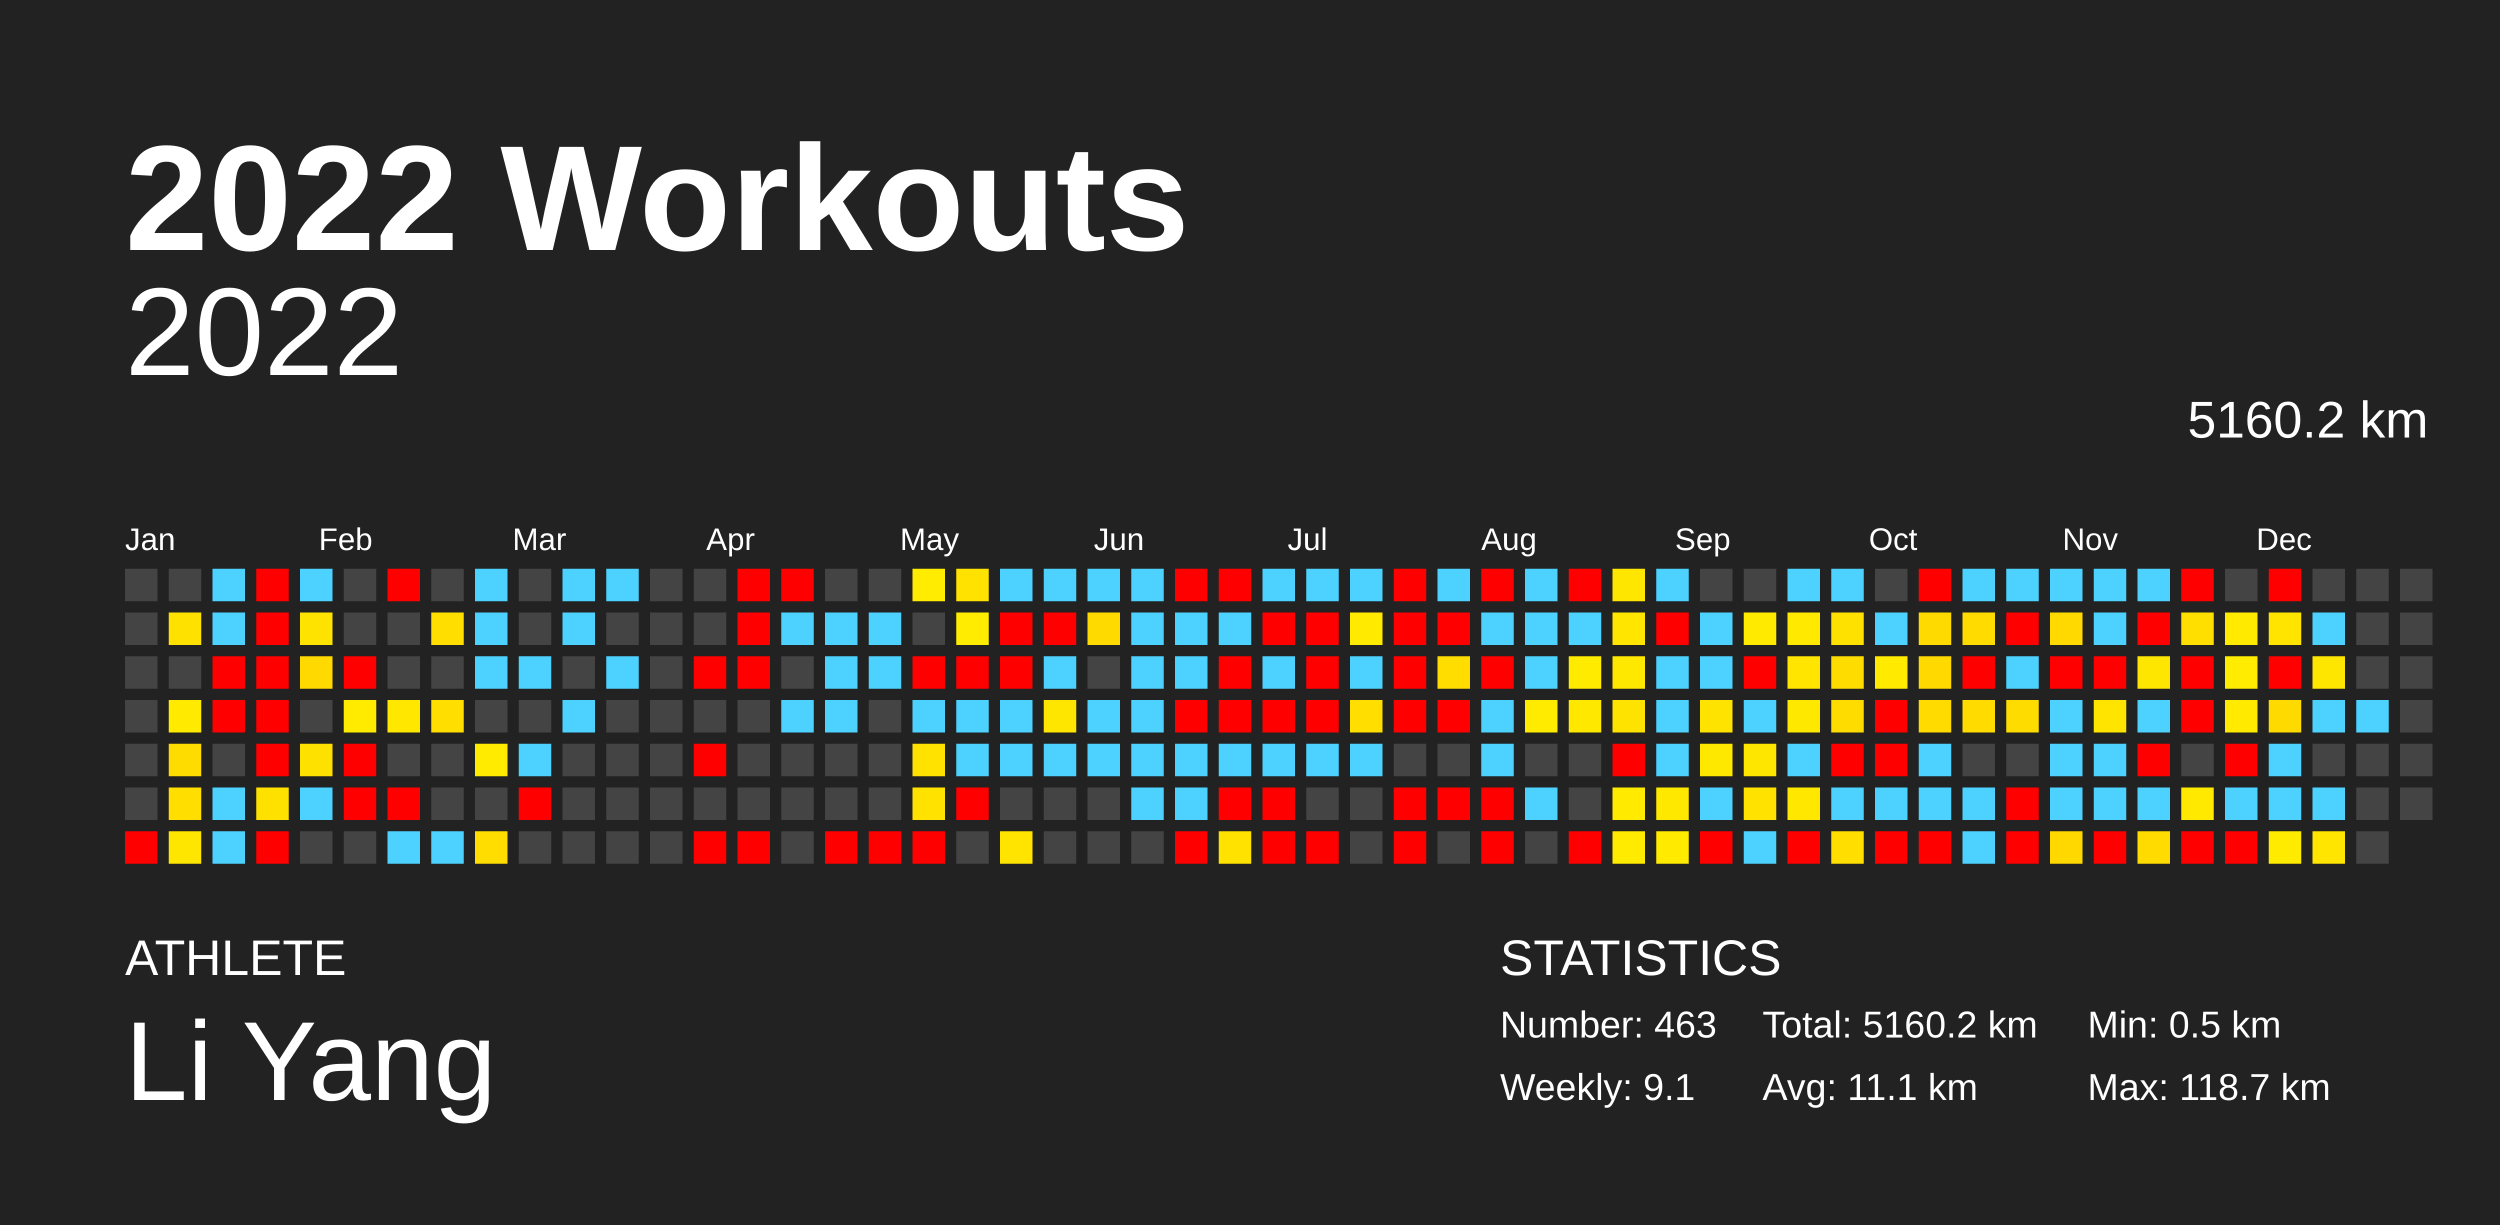
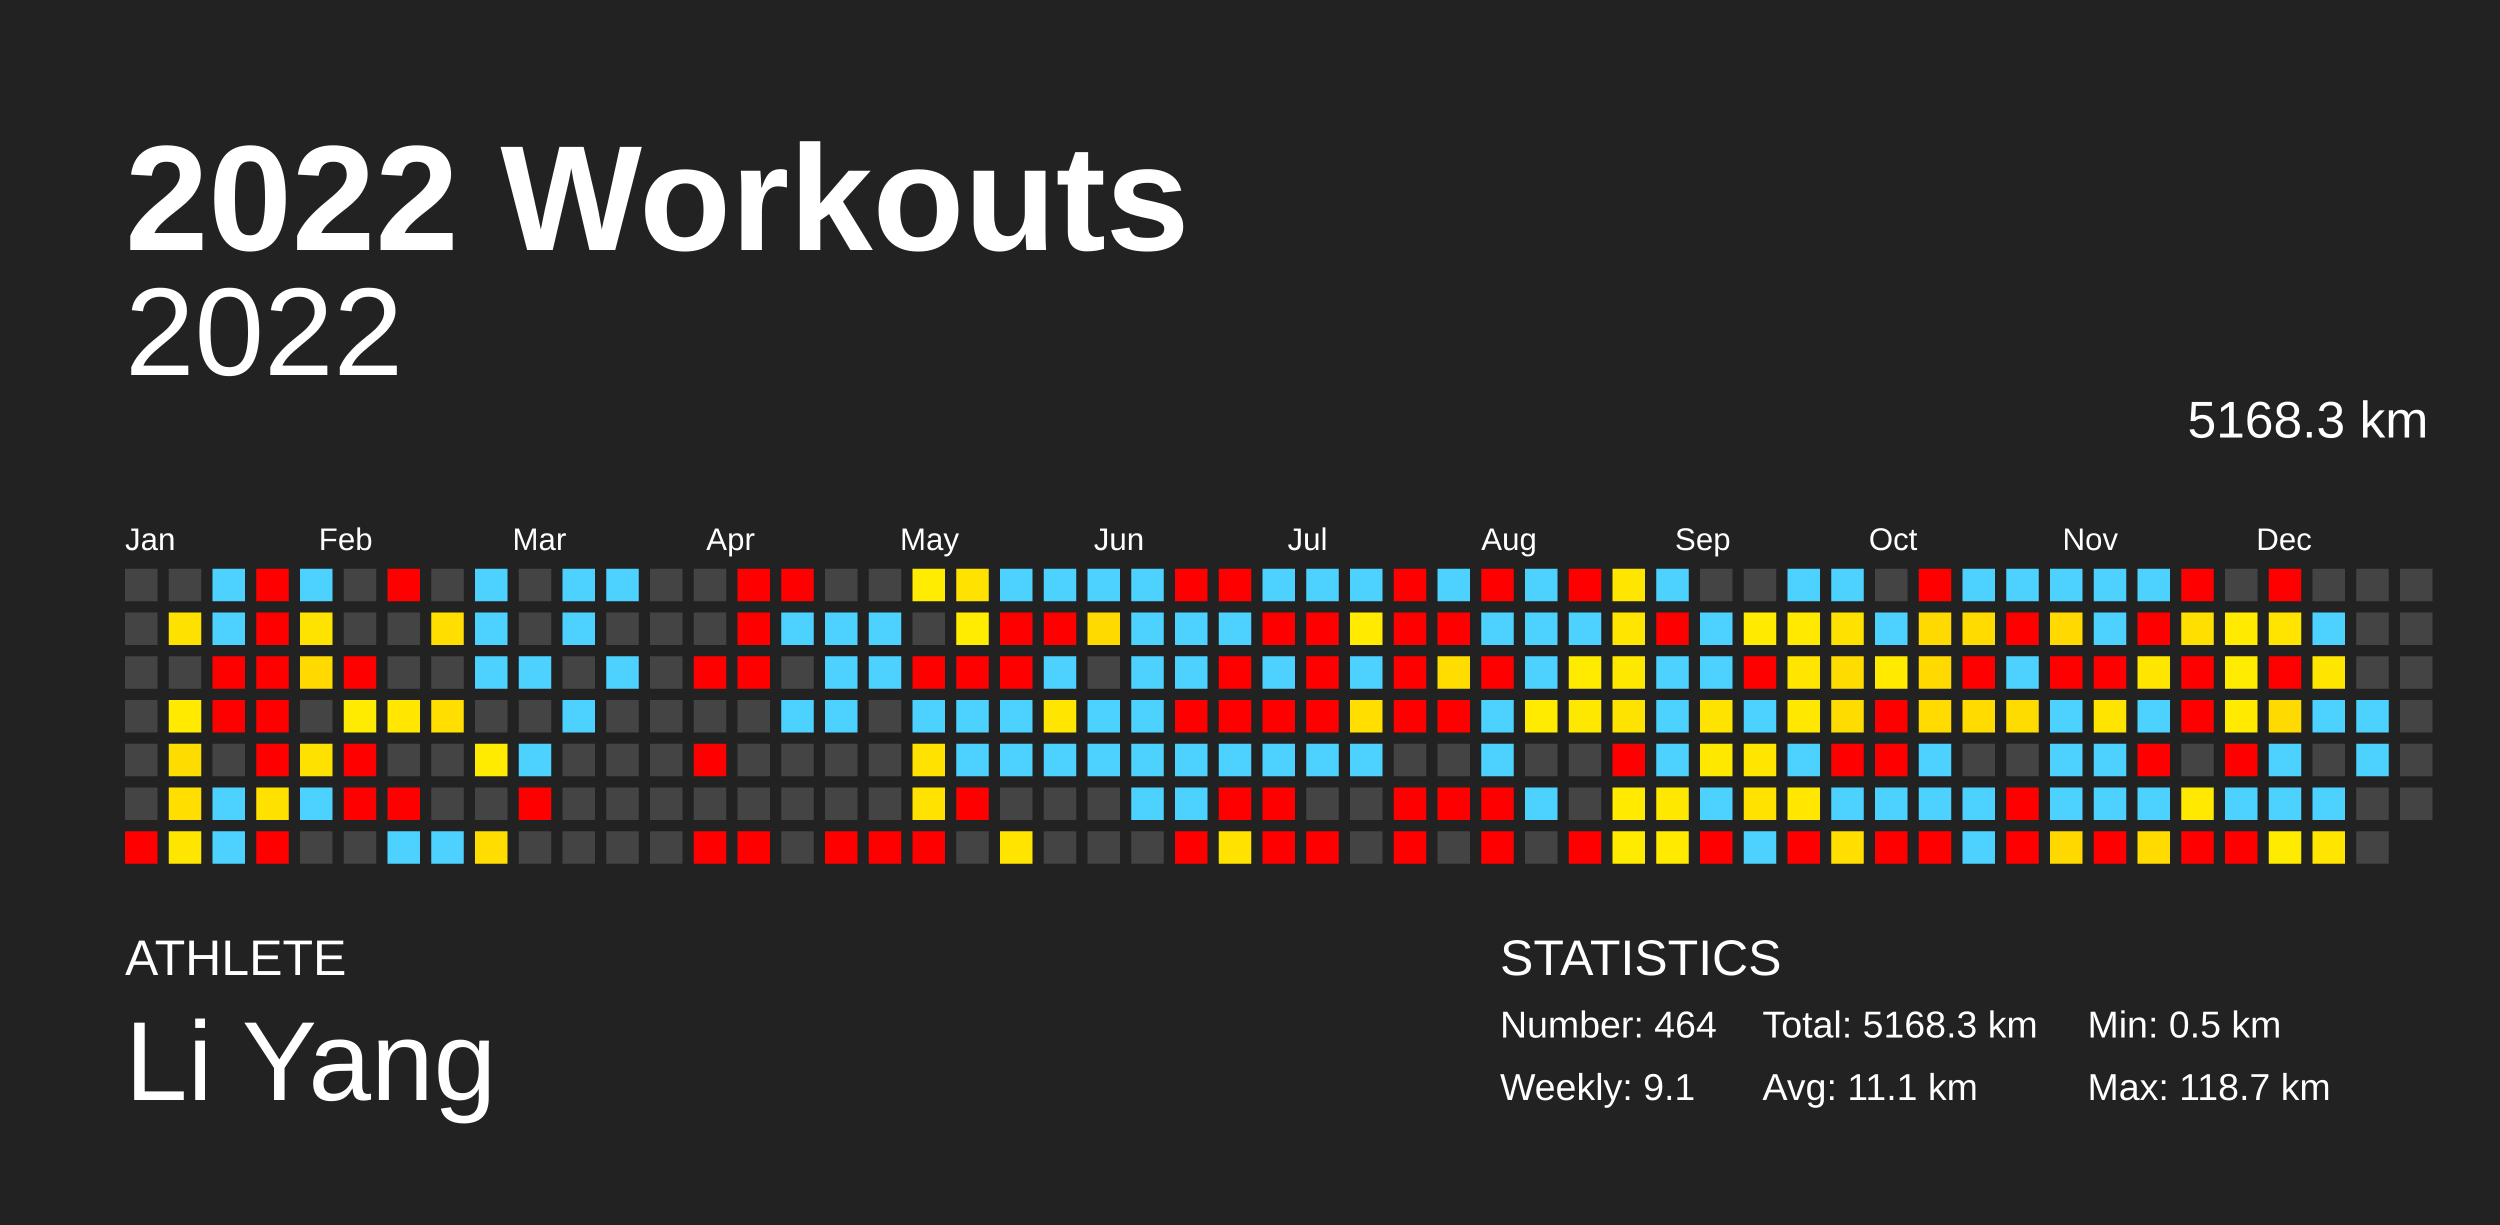
<svg xmlns="http://www.w3.org/2000/svg" baseProfile="full" height="98mm" version="1.1" viewBox="0,0,200,98" width="200mm">
  <defs />
  <rect fill="#222222" height="98" width="200" x="0" y="0" />
  <text fill="#FFFFFF" style="font-size:12px; font-family:Arial; font-weight:bold;" x="10" y="20">2022 Workouts</text>
  <text fill="#FFFFFF" style="font-size:4px; font-family:Arial" x="10" y="78">ATHLETE</text>
  <text fill="#FFFFFF" style="font-size:9px; font-family:Arial" x="10" y="88">Li Yang</text>
  <text fill="#FFFFFF" style="font-size:4px; font-family:Arial" x="120" y="78">STATISTICS</text>
-   <text fill="#FFFFFF" style="font-size:3px; font-family:Arial" x="120" y="83">Number: 463</text>
+   <text fill="#FFFFFF" style="font-size:3px; font-family:Arial" x="120" y="83">Number: 464</text>
  <text fill="#FFFFFF" style="font-size:3px; font-family:Arial" x="120" y="88">Weekly: 9.1</text>
-   <text fill="#FFFFFF" style="font-size:3px; font-family:Arial" x="141" y="83">Total: 5160.2 km</text>
+   <text fill="#FFFFFF" style="font-size:3px; font-family:Arial" x="141" y="83">Total: 5168.3 km</text>
  <text fill="#FFFFFF" style="font-size:3px; font-family:Arial" x="141" y="88">Avg: 11.1 km</text>
  <text fill="#FFFFFF" style="font-size:3px; font-family:Arial" x="167" y="83">Min: 0.5 km</text>
  <text fill="#FFFFFF" style="font-size:3px; font-family:Arial" x="167" y="88">Max: 118.7 km</text>
  <text alignment-baseline="hanging" fill="#FFFFFF" style="font-size:10.0px; font-family:Arial;" x="10" y="30">2022</text>
-   <text alignment-baseline="hanging" fill="#FFFFFF" style="font-size:4.125px; font-family:Arial;" x="175" y="35">5160.2 km</text>
+   <text alignment-baseline="hanging" fill="#FFFFFF" style="font-size:4.125px; font-family:Arial;" x="175" y="35">5168.3 km</text>
  <text fill="#FFFFFF" style="font-size:2.5px; font-family:Arial" x="10.0" y="44">Jan</text>
  <text fill="#FFFFFF" style="font-size:2.5px; font-family:Arial" x="25.5" y="44">Feb</text>
  <text fill="#FFFFFF" style="font-size:2.5px; font-family:Arial" x="41.0" y="44">Mar</text>
  <text fill="#FFFFFF" style="font-size:2.5px; font-family:Arial" x="56.5" y="44">Apr</text>
  <text fill="#FFFFFF" style="font-size:2.5px; font-family:Arial" x="72.0" y="44">May</text>
  <text fill="#FFFFFF" style="font-size:2.5px; font-family:Arial" x="87.5" y="44">Jun</text>
  <text fill="#FFFFFF" style="font-size:2.5px; font-family:Arial" x="103.0" y="44">Jul</text>
  <text fill="#FFFFFF" style="font-size:2.5px; font-family:Arial" x="118.5" y="44">Aug</text>
  <text fill="#FFFFFF" style="font-size:2.5px; font-family:Arial" x="134.0" y="44">Sep</text>
  <text fill="#FFFFFF" style="font-size:2.5px; font-family:Arial" x="149.5" y="44">Oct</text>
  <text fill="#FFFFFF" style="font-size:2.5px; font-family:Arial" x="165.0" y="44">Nov</text>
  <text fill="#FFFFFF" style="font-size:2.5px; font-family:Arial" x="180.5" y="44">Dec</text>
  <rect fill="#444444" height="2.6" width="2.6" x="10.0" y="45.5" />
  <rect fill="#444444" height="2.6" width="2.6" x="10.0" y="49.0" />
  <rect fill="#444444" height="2.6" width="2.6" x="10.0" y="52.5" />
  <rect fill="#444444" height="2.6" width="2.6" x="10.0" y="56.0" />
  <rect fill="#444444" height="2.6" width="2.6" x="10.0" y="59.5" />
  <rect fill="#444444" height="2.6" width="2.6" x="10.0" y="63.0" />
  <rect fill="red" height="2.6" width="2.6" x="10.0" y="66.5" />
  <rect fill="#444444" height="2.6" width="2.6" x="13.5" y="45.5" />
  <rect fill="#ffe100" height="2.6" width="2.6" x="13.5" y="49.0" />
  <rect fill="#444444" height="2.6" width="2.6" x="13.5" y="52.5" />
  <rect fill="#ffea00" height="2.6" width="2.6" x="13.5" y="56.0" />
  <rect fill="#ffdc00" height="2.6" width="2.6" x="13.5" y="59.5" />
  <rect fill="#ffde00" height="2.6" width="2.6" x="13.5" y="63.0" />
  <rect fill="#ffe600" height="2.6" width="2.6" x="13.5" y="66.5" />
  <rect fill="#4dd2ff" height="2.6" width="2.6" x="17.0" y="45.5" />
  <rect fill="#4dd2ff" height="2.6" width="2.6" x="17.0" y="49.0" />
  <rect fill="red" height="2.6" width="2.6" x="17.0" y="52.5" />
  <rect fill="red" height="2.6" width="2.6" x="17.0" y="56.0" />
  <rect fill="#444444" height="2.6" width="2.6" x="17.0" y="59.5" />
  <rect fill="#4dd2ff" height="2.6" width="2.6" x="17.0" y="63.0" />
  <rect fill="#4dd2ff" height="2.6" width="2.6" x="17.0" y="66.5" />
  <rect fill="red" height="2.6" width="2.6" x="20.5" y="45.5" />
  <rect fill="red" height="2.6" width="2.6" x="20.5" y="49.0" />
  <rect fill="red" height="2.6" width="2.6" x="20.5" y="52.5" />
  <rect fill="red" height="2.6" width="2.6" x="20.5" y="56.0" />
  <rect fill="red" height="2.6" width="2.6" x="20.5" y="59.5" />
  <rect fill="#ffe100" height="2.6" width="2.6" x="20.5" y="63.0" />
  <rect fill="red" height="2.6" width="2.6" x="20.5" y="66.5" />
  <rect fill="#4dd2ff" height="2.6" width="2.6" x="24.0" y="45.5" />
  <rect fill="#ffe300" height="2.6" width="2.6" x="24.0" y="49.0" />
  <rect fill="#ffd900" height="2.6" width="2.6" x="24.0" y="52.5" />
  <rect fill="#444444" height="2.6" width="2.6" x="24.0" y="56.0" />
  <rect fill="#ffe100" height="2.6" width="2.6" x="24.0" y="59.5" />
  <rect fill="#4dd2ff" height="2.6" width="2.6" x="24.0" y="63.0" />
  <rect fill="#444444" height="2.6" width="2.6" x="24.0" y="66.5" />
  <rect fill="#444444" height="2.6" width="2.6" x="27.5" y="45.5" />
  <rect fill="#444444" height="2.6" width="2.6" x="27.5" y="49.0" />
  <rect fill="red" height="2.6" width="2.6" x="27.5" y="52.5" />
  <rect fill="#ffeb00" height="2.6" width="2.6" x="27.5" y="56.0" />
  <rect fill="red" height="2.6" width="2.6" x="27.5" y="59.5" />
  <rect fill="red" height="2.6" width="2.6" x="27.5" y="63.0" />
  <rect fill="#444444" height="2.6" width="2.6" x="27.5" y="66.5" />
  <rect fill="red" height="2.6" width="2.6" x="31.0" y="45.5" />
  <rect fill="#444444" height="2.6" width="2.6" x="31.0" y="49.0" />
  <rect fill="#444444" height="2.6" width="2.6" x="31.0" y="52.5" />
  <rect fill="#ffe700" height="2.6" width="2.6" x="31.0" y="56.0" />
  <rect fill="#444444" height="2.6" width="2.6" x="31.0" y="59.5" />
  <rect fill="red" height="2.6" width="2.6" x="31.0" y="63.0" />
  <rect fill="#4dd2ff" height="2.6" width="2.6" x="31.0" y="66.5" />
  <rect fill="#444444" height="2.6" width="2.6" x="34.5" y="45.5" />
  <rect fill="#ffde00" height="2.6" width="2.6" x="34.5" y="49.0" />
  <rect fill="#444444" height="2.6" width="2.6" x="34.5" y="52.5" />
  <rect fill="#ffde00" height="2.6" width="2.6" x="34.5" y="56.0" />
  <rect fill="#444444" height="2.6" width="2.6" x="34.5" y="59.5" />
  <rect fill="#444444" height="2.6" width="2.6" x="34.5" y="63.0" />
  <rect fill="#4dd2ff" height="2.6" width="2.6" x="34.5" y="66.5" />
  <rect fill="#4dd2ff" height="2.6" width="2.6" x="38.0" y="45.5" />
  <rect fill="#4dd2ff" height="2.6" width="2.6" x="38.0" y="49.0" />
  <rect fill="#4dd2ff" height="2.6" width="2.6" x="38.0" y="52.5" />
  <rect fill="#444444" height="2.6" width="2.6" x="38.0" y="56.0" />
  <rect fill="#ffeb00" height="2.6" width="2.6" x="38.0" y="59.5" />
  <rect fill="#444444" height="2.6" width="2.6" x="38.0" y="63.0" />
  <rect fill="#ffdd00" height="2.6" width="2.6" x="38.0" y="66.5" />
  <rect fill="#444444" height="2.6" width="2.6" x="41.5" y="45.5" />
  <rect fill="#444444" height="2.6" width="2.6" x="41.5" y="49.0" />
  <rect fill="#4dd2ff" height="2.6" width="2.6" x="41.5" y="52.5" />
  <rect fill="#444444" height="2.6" width="2.6" x="41.5" y="56.0" />
  <rect fill="#4dd2ff" height="2.6" width="2.6" x="41.5" y="59.5" />
  <rect fill="red" height="2.6" width="2.6" x="41.5" y="63.0" />
  <rect fill="#444444" height="2.6" width="2.6" x="41.5" y="66.5" />
  <rect fill="#4dd2ff" height="2.6" width="2.6" x="45.0" y="45.5" />
  <rect fill="#4dd2ff" height="2.6" width="2.6" x="45.0" y="49.0" />
  <rect fill="#444444" height="2.6" width="2.6" x="45.0" y="52.5" />
  <rect fill="#4dd2ff" height="2.6" width="2.6" x="45.0" y="56.0" />
  <rect fill="#444444" height="2.6" width="2.6" x="45.0" y="59.5" />
  <rect fill="#444444" height="2.6" width="2.6" x="45.0" y="63.0" />
  <rect fill="#444444" height="2.6" width="2.6" x="45.0" y="66.5" />
  <rect fill="#4dd2ff" height="2.6" width="2.6" x="48.5" y="45.5" />
  <rect fill="#444444" height="2.6" width="2.6" x="48.5" y="49.0" />
  <rect fill="#4dd2ff" height="2.6" width="2.6" x="48.5" y="52.5" />
  <rect fill="#444444" height="2.6" width="2.6" x="48.5" y="56.0" />
  <rect fill="#444444" height="2.6" width="2.6" x="48.5" y="59.5" />
  <rect fill="#444444" height="2.6" width="2.6" x="48.5" y="63.0" />
  <rect fill="#444444" height="2.6" width="2.6" x="48.5" y="66.5" />
  <rect fill="#444444" height="2.6" width="2.6" x="52.0" y="45.5" />
  <rect fill="#444444" height="2.6" width="2.6" x="52.0" y="49.0" />
  <rect fill="#444444" height="2.6" width="2.6" x="52.0" y="52.5" />
  <rect fill="#444444" height="2.6" width="2.6" x="52.0" y="56.0" />
  <rect fill="#444444" height="2.6" width="2.6" x="52.0" y="59.5" />
  <rect fill="#444444" height="2.6" width="2.6" x="52.0" y="63.0" />
  <rect fill="#444444" height="2.6" width="2.6" x="52.0" y="66.5" />
  <rect fill="#444444" height="2.6" width="2.6" x="55.5" y="45.5" />
  <rect fill="#444444" height="2.6" width="2.6" x="55.5" y="49.0" />
  <rect fill="red" height="2.6" width="2.6" x="55.5" y="52.5" />
  <rect fill="#444444" height="2.6" width="2.6" x="55.5" y="56.0" />
  <rect fill="red" height="2.6" width="2.6" x="55.5" y="59.5" />
  <rect fill="#444444" height="2.6" width="2.6" x="55.5" y="63.0" />
  <rect fill="red" height="2.6" width="2.6" x="55.5" y="66.5" />
  <rect fill="red" height="2.6" width="2.6" x="59.0" y="45.5" />
  <rect fill="red" height="2.6" width="2.6" x="59.0" y="49.0" />
  <rect fill="red" height="2.6" width="2.6" x="59.0" y="52.5" />
  <rect fill="#444444" height="2.6" width="2.6" x="59.0" y="56.0" />
  <rect fill="#444444" height="2.6" width="2.6" x="59.0" y="59.5" />
  <rect fill="#444444" height="2.6" width="2.6" x="59.0" y="63.0" />
  <rect fill="red" height="2.6" width="2.6" x="59.0" y="66.5" />
  <rect fill="red" height="2.6" width="2.6" x="62.5" y="45.5" />
  <rect fill="#4dd2ff" height="2.6" width="2.6" x="62.5" y="49.0" />
  <rect fill="#444444" height="2.6" width="2.6" x="62.5" y="52.5" />
  <rect fill="#4dd2ff" height="2.6" width="2.6" x="62.5" y="56.0" />
  <rect fill="#444444" height="2.6" width="2.6" x="62.5" y="59.5" />
  <rect fill="#444444" height="2.6" width="2.6" x="62.5" y="63.0" />
  <rect fill="#444444" height="2.6" width="2.6" x="62.5" y="66.5" />
  <rect fill="#444444" height="2.6" width="2.6" x="66.0" y="45.5" />
  <rect fill="#4dd2ff" height="2.6" width="2.6" x="66.0" y="49.0" />
  <rect fill="#4dd2ff" height="2.6" width="2.6" x="66.0" y="52.5" />
  <rect fill="#4dd2ff" height="2.6" width="2.6" x="66.0" y="56.0" />
  <rect fill="#444444" height="2.6" width="2.6" x="66.0" y="59.5" />
  <rect fill="#444444" height="2.6" width="2.6" x="66.0" y="63.0" />
  <rect fill="red" height="2.6" width="2.6" x="66.0" y="66.5" />
  <rect fill="#444444" height="2.6" width="2.6" x="69.5" y="45.5" />
  <rect fill="#4dd2ff" height="2.6" width="2.6" x="69.5" y="49.0" />
  <rect fill="#4dd2ff" height="2.6" width="2.6" x="69.5" y="52.5" />
  <rect fill="#444444" height="2.6" width="2.6" x="69.5" y="56.0" />
  <rect fill="#444444" height="2.6" width="2.6" x="69.5" y="59.5" />
  <rect fill="#444444" height="2.6" width="2.6" x="69.5" y="63.0" />
  <rect fill="red" height="2.6" width="2.6" x="69.5" y="66.5" />
  <rect fill="#ffec00" height="2.6" width="2.6" x="73.0" y="45.5" />
  <rect fill="#444444" height="2.6" width="2.6" x="73.0" y="49.0" />
  <rect fill="red" height="2.6" width="2.6" x="73.0" y="52.5" />
  <rect fill="#4dd2ff" height="2.6" width="2.6" x="73.0" y="56.0" />
  <rect fill="#ffe200" height="2.6" width="2.6" x="73.0" y="59.5" />
  <rect fill="#ffe200" height="2.6" width="2.6" x="73.0" y="63.0" />
  <rect fill="red" height="2.6" width="2.6" x="73.0" y="66.5" />
  <rect fill="#ffe200" height="2.6" width="2.6" x="76.5" y="45.5" />
  <rect fill="#ffec00" height="2.6" width="2.6" x="76.5" y="49.0" />
  <rect fill="red" height="2.6" width="2.6" x="76.5" y="52.5" />
  <rect fill="#4dd2ff" height="2.6" width="2.6" x="76.5" y="56.0" />
  <rect fill="#4dd2ff" height="2.6" width="2.6" x="76.5" y="59.5" />
  <rect fill="red" height="2.6" width="2.6" x="76.5" y="63.0" />
  <rect fill="#444444" height="2.6" width="2.6" x="76.5" y="66.5" />
  <rect fill="#4dd2ff" height="2.6" width="2.6" x="80.0" y="45.5" />
  <rect fill="red" height="2.6" width="2.6" x="80.0" y="49.0" />
  <rect fill="red" height="2.6" width="2.6" x="80.0" y="52.5" />
  <rect fill="#4dd2ff" height="2.6" width="2.6" x="80.0" y="56.0" />
  <rect fill="#4dd2ff" height="2.6" width="2.6" x="80.0" y="59.5" />
  <rect fill="#444444" height="2.6" width="2.6" x="80.0" y="63.0" />
  <rect fill="#ffe400" height="2.6" width="2.6" x="80.0" y="66.5" />
  <rect fill="#4dd2ff" height="2.6" width="2.6" x="83.5" y="45.5" />
  <rect fill="red" height="2.6" width="2.6" x="83.5" y="49.0" />
  <rect fill="#4dd2ff" height="2.6" width="2.6" x="83.5" y="52.5" />
  <rect fill="#ffe600" height="2.6" width="2.6" x="83.5" y="56.0" />
  <rect fill="#4dd2ff" height="2.6" width="2.6" x="83.5" y="59.5" />
  <rect fill="#444444" height="2.6" width="2.6" x="83.5" y="63.0" />
  <rect fill="#444444" height="2.6" width="2.6" x="83.5" y="66.5" />
  <rect fill="#4dd2ff" height="2.6" width="2.6" x="87.0" y="45.5" />
  <rect fill="#ffda00" height="2.6" width="2.6" x="87.0" y="49.0" />
  <rect fill="#444444" height="2.6" width="2.6" x="87.0" y="52.5" />
  <rect fill="#4dd2ff" height="2.6" width="2.6" x="87.0" y="56.0" />
  <rect fill="#4dd2ff" height="2.6" width="2.6" x="87.0" y="59.5" />
  <rect fill="#444444" height="2.6" width="2.6" x="87.0" y="63.0" />
  <rect fill="#444444" height="2.6" width="2.6" x="87.0" y="66.5" />
  <rect fill="#4dd2ff" height="2.6" width="2.6" x="90.5" y="45.5" />
  <rect fill="#4dd2ff" height="2.6" width="2.6" x="90.5" y="49.0" />
  <rect fill="#4dd2ff" height="2.6" width="2.6" x="90.5" y="52.5" />
  <rect fill="#4dd2ff" height="2.6" width="2.6" x="90.5" y="56.0" />
  <rect fill="#4dd2ff" height="2.6" width="2.6" x="90.5" y="59.5" />
  <rect fill="#4dd2ff" height="2.6" width="2.6" x="90.5" y="63.0" />
  <rect fill="#444444" height="2.6" width="2.6" x="90.5" y="66.5" />
  <rect fill="red" height="2.6" width="2.6" x="94.0" y="45.5" />
  <rect fill="#4dd2ff" height="2.6" width="2.6" x="94.0" y="49.0" />
  <rect fill="#4dd2ff" height="2.6" width="2.6" x="94.0" y="52.5" />
  <rect fill="red" height="2.6" width="2.6" x="94.0" y="56.0" />
  <rect fill="#4dd2ff" height="2.6" width="2.6" x="94.0" y="59.5" />
  <rect fill="#4dd2ff" height="2.6" width="2.6" x="94.0" y="63.0" />
  <rect fill="red" height="2.6" width="2.6" x="94.0" y="66.5" />
  <rect fill="red" height="2.6" width="2.6" x="97.5" y="45.5" />
  <rect fill="#4dd2ff" height="2.6" width="2.6" x="97.5" y="49.0" />
  <rect fill="red" height="2.6" width="2.6" x="97.5" y="52.5" />
  <rect fill="red" height="2.6" width="2.6" x="97.5" y="56.0" />
  <rect fill="#4dd2ff" height="2.6" width="2.6" x="97.5" y="59.5" />
  <rect fill="red" height="2.6" width="2.6" x="97.5" y="63.0" />
  <rect fill="#ffe200" height="2.6" width="2.6" x="97.5" y="66.5" />
  <rect fill="#4dd2ff" height="2.6" width="2.6" x="101.0" y="45.5" />
  <rect fill="red" height="2.6" width="2.6" x="101.0" y="49.0" />
  <rect fill="#4dd2ff" height="2.6" width="2.6" x="101.0" y="52.5" />
  <rect fill="red" height="2.6" width="2.6" x="101.0" y="56.0" />
  <rect fill="#4dd2ff" height="2.6" width="2.6" x="101.0" y="59.5" />
  <rect fill="red" height="2.6" width="2.6" x="101.0" y="63.0" />
  <rect fill="red" height="2.6" width="2.6" x="101.0" y="66.5" />
  <rect fill="#4dd2ff" height="2.6" width="2.6" x="104.5" y="45.5" />
  <rect fill="red" height="2.6" width="2.6" x="104.5" y="49.0" />
  <rect fill="red" height="2.6" width="2.6" x="104.5" y="52.5" />
  <rect fill="red" height="2.6" width="2.6" x="104.5" y="56.0" />
  <rect fill="#4dd2ff" height="2.6" width="2.6" x="104.5" y="59.5" />
  <rect fill="#444444" height="2.6" width="2.6" x="104.5" y="63.0" />
  <rect fill="red" height="2.6" width="2.6" x="104.5" y="66.5" />
  <rect fill="#4dd2ff" height="2.6" width="2.6" x="108.0" y="45.5" />
  <rect fill="#ffea00" height="2.6" width="2.6" x="108.0" y="49.0" />
  <rect fill="#4dd2ff" height="2.6" width="2.6" x="108.0" y="52.5" />
  <rect fill="#ffde00" height="2.6" width="2.6" x="108.0" y="56.0" />
  <rect fill="#4dd2ff" height="2.6" width="2.6" x="108.0" y="59.5" />
  <rect fill="#444444" height="2.6" width="2.6" x="108.0" y="63.0" />
  <rect fill="#444444" height="2.6" width="2.6" x="108.0" y="66.5" />
  <rect fill="red" height="2.6" width="2.6" x="111.5" y="45.5" />
  <rect fill="red" height="2.6" width="2.6" x="111.5" y="49.0" />
  <rect fill="red" height="2.6" width="2.6" x="111.5" y="52.5" />
  <rect fill="red" height="2.6" width="2.6" x="111.5" y="56.0" />
  <rect fill="#444444" height="2.6" width="2.6" x="111.5" y="59.5" />
  <rect fill="red" height="2.6" width="2.6" x="111.5" y="63.0" />
  <rect fill="red" height="2.6" width="2.6" x="111.5" y="66.5" />
  <rect fill="#4dd2ff" height="2.6" width="2.6" x="115.0" y="45.5" />
  <rect fill="red" height="2.6" width="2.6" x="115.0" y="49.0" />
  <rect fill="#ffdd00" height="2.6" width="2.6" x="115.0" y="52.5" />
  <rect fill="red" height="2.6" width="2.6" x="115.0" y="56.0" />
  <rect fill="#444444" height="2.6" width="2.6" x="115.0" y="59.5" />
  <rect fill="red" height="2.6" width="2.6" x="115.0" y="63.0" />
  <rect fill="#444444" height="2.6" width="2.6" x="115.0" y="66.5" />
  <rect fill="red" height="2.6" width="2.6" x="118.5" y="45.5" />
  <rect fill="#4dd2ff" height="2.6" width="2.6" x="118.5" y="49.0" />
  <rect fill="red" height="2.6" width="2.6" x="118.5" y="52.5" />
  <rect fill="#4dd2ff" height="2.6" width="2.6" x="118.5" y="56.0" />
  <rect fill="#4dd2ff" height="2.6" width="2.6" x="118.5" y="59.5" />
  <rect fill="red" height="2.6" width="2.6" x="118.5" y="63.0" />
  <rect fill="red" height="2.6" width="2.6" x="118.5" y="66.5" />
  <rect fill="#4dd2ff" height="2.6" width="2.6" x="122.0" y="45.5" />
  <rect fill="#4dd2ff" height="2.6" width="2.6" x="122.0" y="49.0" />
  <rect fill="#4dd2ff" height="2.6" width="2.6" x="122.0" y="52.5" />
  <rect fill="#ffeb00" height="2.6" width="2.6" x="122.0" y="56.0" />
  <rect fill="#444444" height="2.6" width="2.6" x="122.0" y="59.5" />
  <rect fill="#4dd2ff" height="2.6" width="2.6" x="122.0" y="63.0" />
  <rect fill="#444444" height="2.6" width="2.6" x="122.0" y="66.5" />
  <rect fill="red" height="2.6" width="2.6" x="125.5" y="45.5" />
  <rect fill="#4dd2ff" height="2.6" width="2.6" x="125.5" y="49.0" />
  <rect fill="#ffeb00" height="2.6" width="2.6" x="125.5" y="52.5" />
  <rect fill="#ffe800" height="2.6" width="2.6" x="125.5" y="56.0" />
  <rect fill="#444444" height="2.6" width="2.6" x="125.5" y="59.5" />
  <rect fill="#444444" height="2.6" width="2.6" x="125.5" y="63.0" />
  <rect fill="red" height="2.6" width="2.6" x="125.5" y="66.5" />
  <rect fill="#ffe600" height="2.6" width="2.6" x="129.0" y="45.5" />
  <rect fill="#ffe500" height="2.6" width="2.6" x="129.0" y="49.0" />
  <rect fill="#ffe800" height="2.6" width="2.6" x="129.0" y="52.5" />
  <rect fill="#ffe300" height="2.6" width="2.6" x="129.0" y="56.0" />
  <rect fill="red" height="2.6" width="2.6" x="129.0" y="59.5" />
  <rect fill="#ffea00" height="2.6" width="2.6" x="129.0" y="63.0" />
  <rect fill="#ffeb00" height="2.6" width="2.6" x="129.0" y="66.5" />
  <rect fill="#4dd2ff" height="2.6" width="2.6" x="132.5" y="45.5" />
  <rect fill="red" height="2.6" width="2.6" x="132.5" y="49.0" />
  <rect fill="#4dd2ff" height="2.6" width="2.6" x="132.5" y="52.5" />
  <rect fill="#4dd2ff" height="2.6" width="2.6" x="132.5" y="56.0" />
  <rect fill="#4dd2ff" height="2.6" width="2.6" x="132.5" y="59.5" />
  <rect fill="#ffe800" height="2.6" width="2.6" x="132.5" y="63.0" />
  <rect fill="#ffea00" height="2.6" width="2.6" x="132.5" y="66.5" />
  <rect fill="#444444" height="2.6" width="2.6" x="136.0" y="45.5" />
  <rect fill="#4dd2ff" height="2.6" width="2.6" x="136.0" y="49.0" />
  <rect fill="#4dd2ff" height="2.6" width="2.6" x="136.0" y="52.5" />
  <rect fill="#ffe300" height="2.6" width="2.6" x="136.0" y="56.0" />
  <rect fill="#ffe800" height="2.6" width="2.6" x="136.0" y="59.5" />
  <rect fill="#4dd2ff" height="2.6" width="2.6" x="136.0" y="63.0" />
  <rect fill="red" height="2.6" width="2.6" x="136.0" y="66.5" />
  <rect fill="#444444" height="2.6" width="2.6" x="139.5" y="45.5" />
  <rect fill="#ffea00" height="2.6" width="2.6" x="139.5" y="49.0" />
  <rect fill="red" height="2.6" width="2.6" x="139.5" y="52.5" />
  <rect fill="#4dd2ff" height="2.6" width="2.6" x="139.5" y="56.0" />
  <rect fill="#ffe600" height="2.6" width="2.6" x="139.5" y="59.5" />
  <rect fill="#ffe200" height="2.6" width="2.6" x="139.5" y="63.0" />
  <rect fill="#4dd2ff" height="2.6" width="2.6" x="139.5" y="66.5" />
  <rect fill="#4dd2ff" height="2.6" width="2.6" x="143.0" y="45.5" />
  <rect fill="#ffe900" height="2.6" width="2.6" x="143.0" y="49.0" />
  <rect fill="#ffe500" height="2.6" width="2.6" x="143.0" y="52.5" />
  <rect fill="#ffe800" height="2.6" width="2.6" x="143.0" y="56.0" />
  <rect fill="#4dd2ff" height="2.6" width="2.6" x="143.0" y="59.5" />
  <rect fill="#ffe700" height="2.6" width="2.6" x="143.0" y="63.0" />
  <rect fill="red" height="2.6" width="2.6" x="143.0" y="66.5" />
  <rect fill="#4dd2ff" height="2.6" width="2.6" x="146.5" y="45.5" />
  <rect fill="#ffe100" height="2.6" width="2.6" x="146.5" y="49.0" />
  <rect fill="#ffdc00" height="2.6" width="2.6" x="146.5" y="52.5" />
  <rect fill="#ffdc00" height="2.6" width="2.6" x="146.5" y="56.0" />
  <rect fill="red" height="2.6" width="2.6" x="146.5" y="59.5" />
  <rect fill="#4dd2ff" height="2.6" width="2.6" x="146.5" y="63.0" />
  <rect fill="#ffde00" height="2.6" width="2.6" x="146.5" y="66.5" />
  <rect fill="#444444" height="2.6" width="2.6" x="150.0" y="45.5" />
  <rect fill="#4dd2ff" height="2.6" width="2.6" x="150.0" y="49.0" />
  <rect fill="#ffea00" height="2.6" width="2.6" x="150.0" y="52.5" />
  <rect fill="red" height="2.6" width="2.6" x="150.0" y="56.0" />
  <rect fill="red" height="2.6" width="2.6" x="150.0" y="59.5" />
  <rect fill="#4dd2ff" height="2.6" width="2.6" x="150.0" y="63.0" />
  <rect fill="red" height="2.6" width="2.6" x="150.0" y="66.5" />
  <rect fill="red" height="2.6" width="2.6" x="153.5" y="45.5" />
  <rect fill="#ffda00" height="2.6" width="2.6" x="153.5" y="49.0" />
  <rect fill="#ffd900" height="2.6" width="2.6" x="153.5" y="52.5" />
  <rect fill="#ffdb00" height="2.6" width="2.6" x="153.5" y="56.0" />
  <rect fill="#4dd2ff" height="2.6" width="2.6" x="153.5" y="59.5" />
  <rect fill="#4dd2ff" height="2.6" width="2.6" x="153.5" y="63.0" />
  <rect fill="red" height="2.6" width="2.6" x="153.5" y="66.5" />
  <rect fill="#4dd2ff" height="2.6" width="2.6" x="157.0" y="45.5" />
  <rect fill="#ffdb00" height="2.6" width="2.6" x="157.0" y="49.0" />
  <rect fill="red" height="2.6" width="2.6" x="157.0" y="52.5" />
  <rect fill="#ffdb00" height="2.6" width="2.6" x="157.0" y="56.0" />
  <rect fill="#444444" height="2.6" width="2.6" x="157.0" y="59.5" />
  <rect fill="#4dd2ff" height="2.6" width="2.6" x="157.0" y="63.0" />
  <rect fill="#4dd2ff" height="2.6" width="2.6" x="157.0" y="66.5" />
  <rect fill="#4dd2ff" height="2.6" width="2.6" x="160.5" y="45.5" />
  <rect fill="red" height="2.6" width="2.6" x="160.5" y="49.0" />
  <rect fill="#4dd2ff" height="2.6" width="2.6" x="160.5" y="52.5" />
  <rect fill="#ffdc00" height="2.6" width="2.6" x="160.5" y="56.0" />
  <rect fill="#444444" height="2.6" width="2.6" x="160.5" y="59.5" />
  <rect fill="red" height="2.6" width="2.6" x="160.5" y="63.0" />
  <rect fill="red" height="2.6" width="2.6" x="160.5" y="66.5" />
  <rect fill="#4dd2ff" height="2.6" width="2.6" x="164.0" y="45.5" />
  <rect fill="#ffd900" height="2.6" width="2.6" x="164.0" y="49.0" />
  <rect fill="red" height="2.6" width="2.6" x="164.0" y="52.5" />
  <rect fill="#4dd2ff" height="2.6" width="2.6" x="164.0" y="56.0" />
  <rect fill="#4dd2ff" height="2.6" width="2.6" x="164.0" y="59.5" />
  <rect fill="#4dd2ff" height="2.6" width="2.6" x="164.0" y="63.0" />
  <rect fill="#ffd800" height="2.6" width="2.6" x="164.0" y="66.5" />
  <rect fill="#4dd2ff" height="2.6" width="2.6" x="167.5" y="45.5" />
  <rect fill="#4dd2ff" height="2.6" width="2.6" x="167.5" y="49.0" />
  <rect fill="red" height="2.6" width="2.6" x="167.5" y="52.5" />
  <rect fill="#ffe400" height="2.6" width="2.6" x="167.5" y="56.0" />
  <rect fill="#4dd2ff" height="2.6" width="2.6" x="167.5" y="59.5" />
  <rect fill="#4dd2ff" height="2.6" width="2.6" x="167.5" y="63.0" />
  <rect fill="red" height="2.6" width="2.6" x="167.5" y="66.5" />
  <rect fill="#4dd2ff" height="2.6" width="2.6" x="171.0" y="45.5" />
  <rect fill="red" height="2.6" width="2.6" x="171.0" y="49.0" />
  <rect fill="#ffe600" height="2.6" width="2.6" x="171.0" y="52.5" />
  <rect fill="#4dd2ff" height="2.6" width="2.6" x="171.0" y="56.0" />
  <rect fill="red" height="2.6" width="2.6" x="171.0" y="59.5" />
  <rect fill="#4dd2ff" height="2.6" width="2.6" x="171.0" y="63.0" />
  <rect fill="#ffdb00" height="2.6" width="2.6" x="171.0" y="66.5" />
  <rect fill="red" height="2.6" width="2.6" x="174.5" y="45.5" />
  <rect fill="#ffdf00" height="2.6" width="2.6" x="174.5" y="49.0" />
  <rect fill="red" height="2.6" width="2.6" x="174.5" y="52.5" />
  <rect fill="red" height="2.6" width="2.6" x="174.5" y="56.0" />
  <rect fill="#444444" height="2.6" width="2.6" x="174.5" y="59.5" />
  <rect fill="#ffe900" height="2.6" width="2.6" x="174.5" y="63.0" />
  <rect fill="red" height="2.6" width="2.6" x="174.5" y="66.5" />
  <rect fill="#444444" height="2.6" width="2.6" x="178.0" y="45.5" />
  <rect fill="#ffea00" height="2.6" width="2.6" x="178.0" y="49.0" />
  <rect fill="#ffec00" height="2.6" width="2.6" x="178.0" y="52.5" />
  <rect fill="#ffea00" height="2.6" width="2.6" x="178.0" y="56.0" />
  <rect fill="red" height="2.6" width="2.6" x="178.0" y="59.5" />
  <rect fill="#4dd2ff" height="2.6" width="2.6" x="178.0" y="63.0" />
  <rect fill="red" height="2.6" width="2.6" x="178.0" y="66.5" />
  <rect fill="red" height="2.6" width="2.6" x="181.5" y="45.5" />
  <rect fill="#ffe400" height="2.6" width="2.6" x="181.5" y="49.0" />
  <rect fill="red" height="2.6" width="2.6" x="181.5" y="52.5" />
  <rect fill="#ffda00" height="2.6" width="2.6" x="181.5" y="56.0" />
  <rect fill="#4dd2ff" height="2.6" width="2.6" x="181.5" y="59.5" />
  <rect fill="#4dd2ff" height="2.6" width="2.6" x="181.5" y="63.0" />
  <rect fill="#ffeb00" height="2.6" width="2.6" x="181.5" y="66.5" />
  <rect fill="#444444" height="2.6" width="2.6" x="185.0" y="45.5" />
  <rect fill="#4dd2ff" height="2.6" width="2.6" x="185.0" y="49.0" />
  <rect fill="#ffe600" height="2.6" width="2.6" x="185.0" y="52.5" />
  <rect fill="#4dd2ff" height="2.6" width="2.6" x="185.0" y="56.0" />
  <rect fill="#444444" height="2.6" width="2.6" x="185.0" y="59.5" />
  <rect fill="#4dd2ff" height="2.6" width="2.6" x="185.0" y="63.0" />
  <rect fill="#ffe500" height="2.6" width="2.6" x="185.0" y="66.5" />
  <rect fill="#444444" height="2.6" width="2.6" x="188.5" y="45.5" />
  <rect fill="#444444" height="2.6" width="2.6" x="188.5" y="49.0" />
  <rect fill="#444444" height="2.6" width="2.6" x="188.5" y="52.5" />
  <rect fill="#4dd2ff" height="2.6" width="2.6" x="188.5" y="56.0" />
-   <rect fill="#444444" height="2.6" width="2.6" x="188.5" y="59.5" />
+   <rect fill="#4dd2ff" height="2.6" width="2.6" x="188.5" y="59.5" />
  <rect fill="#444444" height="2.6" width="2.6" x="188.5" y="63.0" />
  <rect fill="#444444" height="2.6" width="2.6" x="188.5" y="66.5" />
  <rect fill="#444444" height="2.6" width="2.6" x="192.0" y="45.5" />
  <rect fill="#444444" height="2.6" width="2.6" x="192.0" y="49.0" />
  <rect fill="#444444" height="2.6" width="2.6" x="192.0" y="52.5" />
  <rect fill="#444444" height="2.6" width="2.6" x="192.0" y="56.0" />
  <rect fill="#444444" height="2.6" width="2.6" x="192.0" y="59.5" />
  <rect fill="#444444" height="2.6" width="2.6" x="192.0" y="63.0" />
</svg>
